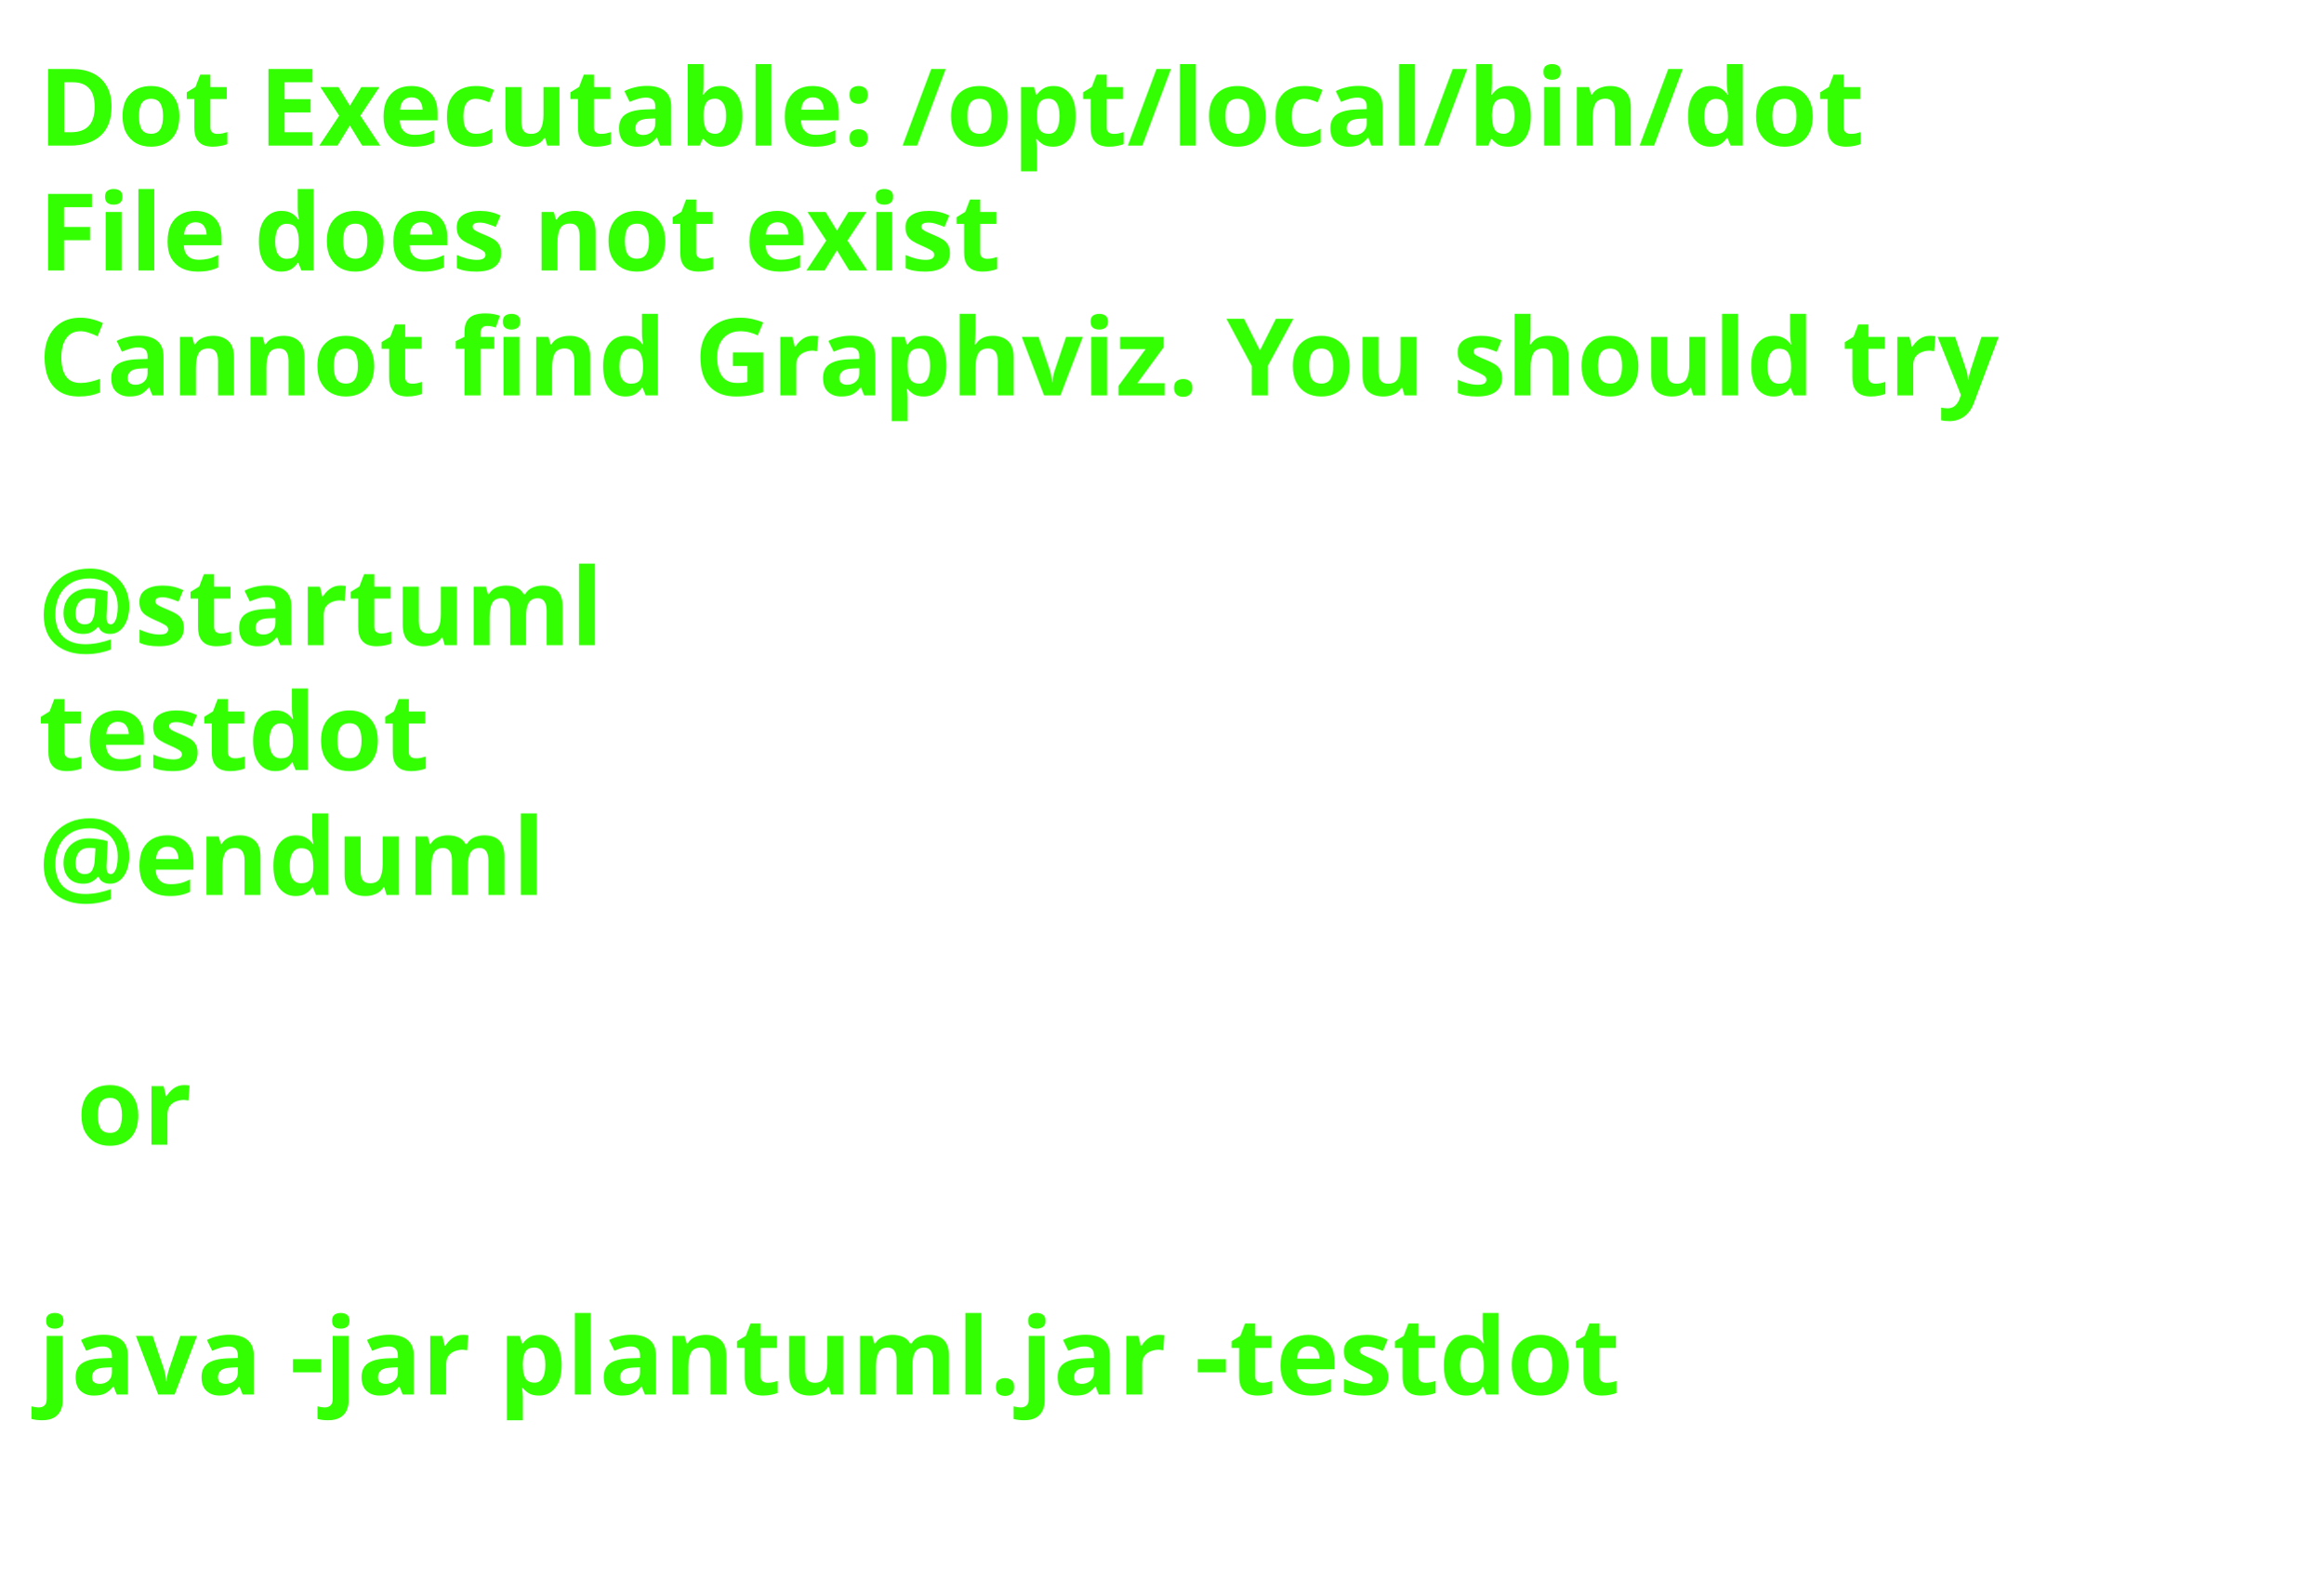
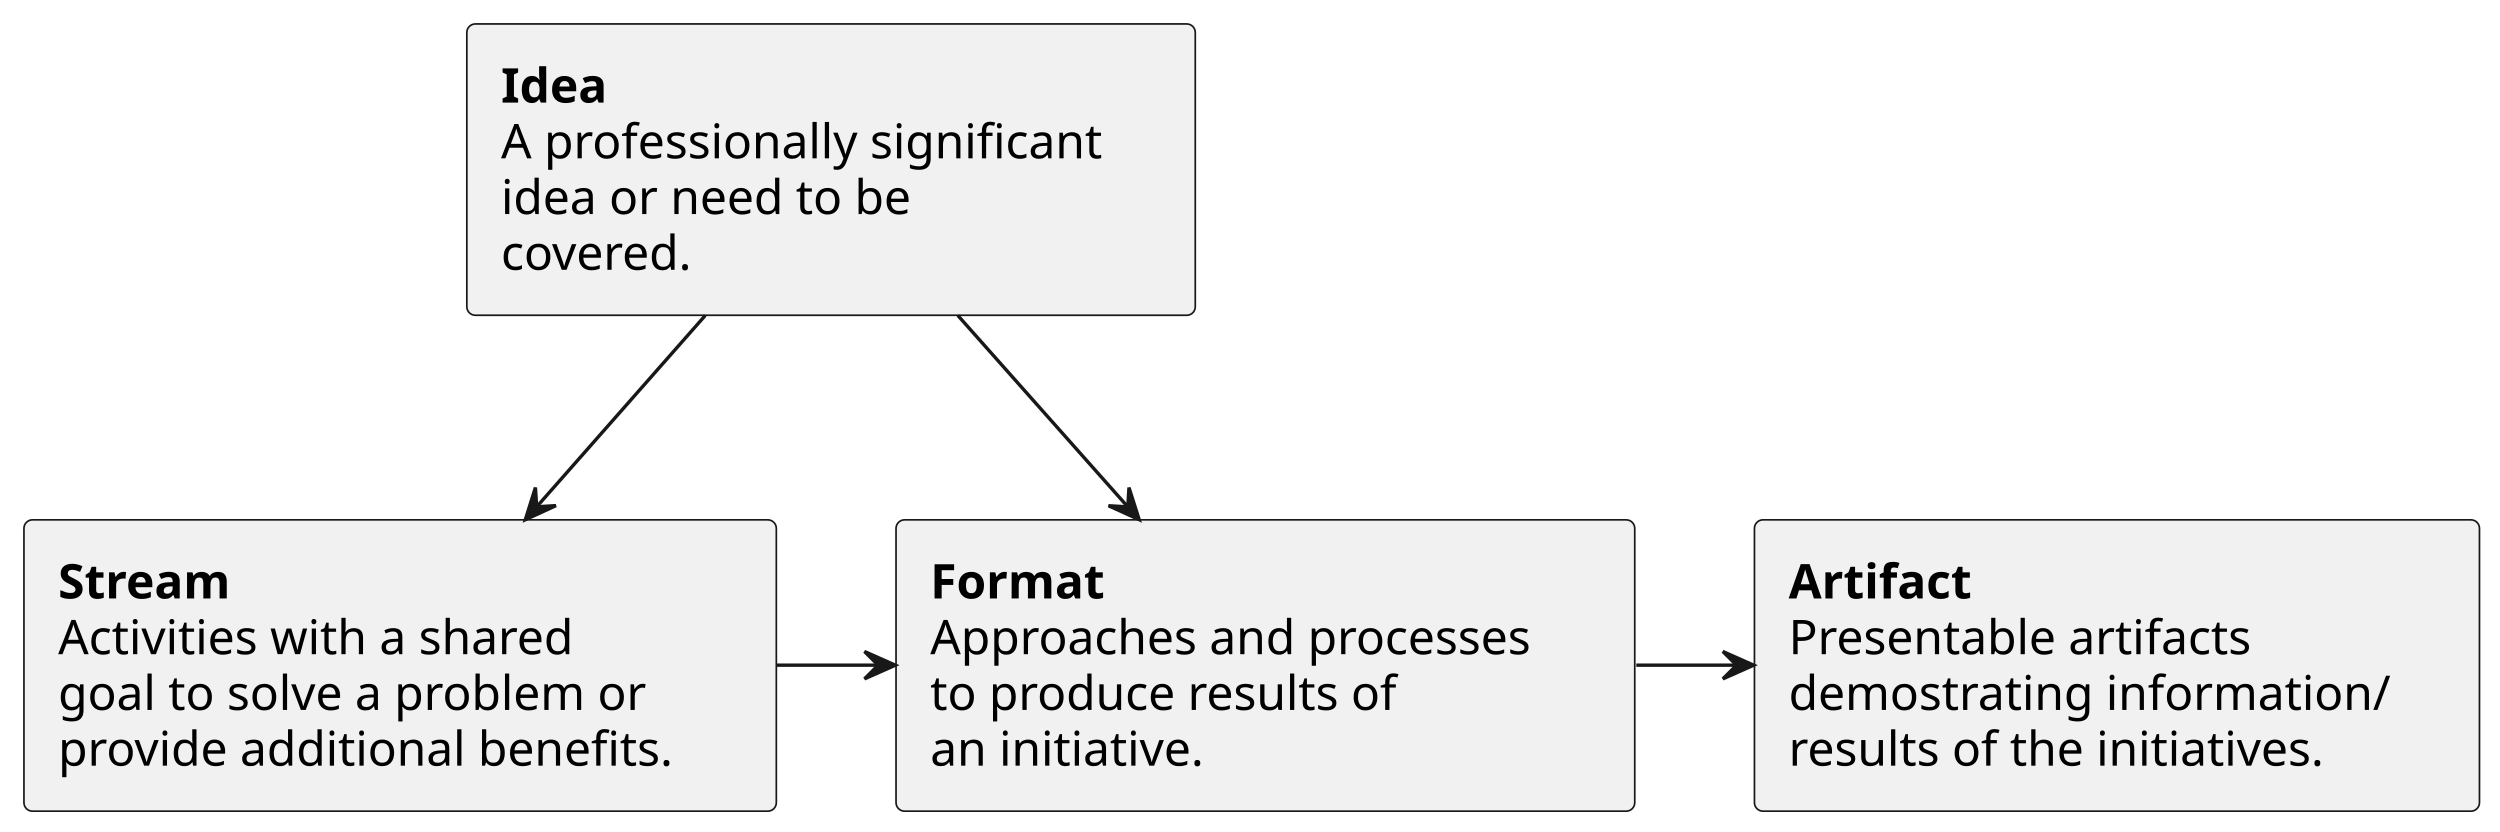
- <svg xmlns="http://www.w3.org/2000/svg" contentStyleType="text/css" height="206px" preserveAspectRatio="none" style="width:303px;height:206px;background:#FFFFFF;" version="1.1" viewBox="0 0 303 206" width="303px" zoomAndPan="magnify">
+ <svg xmlns="http://www.w3.org/2000/svg" contentStyleType="text/css" height="243px" preserveAspectRatio="none" style="width:731px;height:243px;background:#FFFFFF;" version="1.1" viewBox="0 0 731 243" width="731px" zoomAndPan="magnify">
  <defs />
  <g>
-     <text fill="#33FF02" font-family="sans-serif" font-size="14" font-weight="bold" lengthAdjust="spacing" textLength="261" x="5" y="19">Dot Executable: /opt/local/bin/dot</text>
-     <text fill="#33FF02" font-family="sans-serif" font-size="14" font-weight="bold" lengthAdjust="spacing" textLength="145" x="5" y="35.297">File does not exist</text>
-     <text fill="#33FF02" font-family="sans-serif" font-size="14" font-weight="bold" lengthAdjust="spacing" textLength="291" x="5" y="51.594">Cannot find Graphviz. You should try</text>
-     <text fill="#33FF02" font-family="sans-serif" font-size="14" font-weight="bold" lengthAdjust="spacing" textLength="5" x="5" y="67.891"> </text>
-     <text fill="#33FF02" font-family="sans-serif" font-size="14" font-weight="bold" lengthAdjust="spacing" textLength="79" x="5" y="84.188">@startuml</text>
-     <text fill="#33FF02" font-family="sans-serif" font-size="14" font-weight="bold" lengthAdjust="spacing" textLength="57" x="5" y="100.484">testdot</text>
-     <text fill="#33FF02" font-family="sans-serif" font-size="14" font-weight="bold" lengthAdjust="spacing" textLength="72" x="5" y="116.781">@enduml</text>
-     <text fill="#33FF02" font-family="sans-serif" font-size="14" font-weight="bold" lengthAdjust="spacing" textLength="5" x="5" y="133.078"> </text>
-     <text fill="#33FF02" font-family="sans-serif" font-size="14" font-weight="bold" lengthAdjust="spacing" textLength="17" x="10" y="149.375">or</text>
-     <text fill="#33FF02" font-family="sans-serif" font-size="14" font-weight="bold" lengthAdjust="spacing" textLength="5" x="5" y="165.672"> </text>
-     <text fill="#33FF02" font-family="sans-serif" font-size="14" font-weight="bold" lengthAdjust="spacing" textLength="227" x="5" y="181.969">java -jar plantuml.jar -testdot</text>
-     <text fill="#33FF02" font-family="sans-serif" font-size="14" font-weight="bold" lengthAdjust="spacing" textLength="5" x="5" y="198.266"> </text>
+     <g id="elem_idea">
+       <rect fill="#F1F1F1" height="85.188" rx="2.5" ry="2.5" style="stroke:#181818;stroke-width:0.5;" width="213" x="136.5" y="7" />
+       <text fill="#000000" font-family="sans-serif" font-size="14" font-weight="bold" lengthAdjust="spacing" textLength="34" x="146.5" y="29.995">Idea</text>
+       <text fill="#000000" font-family="sans-serif" font-size="14" lengthAdjust="spacing" textLength="193" x="146.5" y="46.292">A professionally significant</text>
+       <text fill="#000000" font-family="sans-serif" font-size="14" lengthAdjust="spacing" textLength="132" x="146.5" y="62.589">idea or need to be</text>
+       <text fill="#000000" font-family="sans-serif" font-size="14" lengthAdjust="spacing" textLength="63" x="146.5" y="78.886">covered.</text>
+     </g>
+     <g id="elem_stream">
+       <rect fill="#F1F1F1" height="85.188" rx="2.5" ry="2.5" style="stroke:#181818;stroke-width:0.5;" width="220" x="7" y="152" />
+       <text fill="#000000" font-family="sans-serif" font-size="14" font-weight="bold" lengthAdjust="spacing" textLength="59" x="17" y="174.995">Stream</text>
+       <text fill="#000000" font-family="sans-serif" font-size="14" lengthAdjust="spacing" textLength="167" x="17" y="191.292">Activities with a shared</text>
+       <text fill="#000000" font-family="sans-serif" font-size="14" lengthAdjust="spacing" textLength="188" x="17" y="207.589">goal to solve a problem or</text>
+       <text fill="#000000" font-family="sans-serif" font-size="14" lengthAdjust="spacing" textLength="200" x="17" y="223.886">provide additional benefits.</text>
+     </g>
+     <g id="elem_format">
+       <rect fill="#F1F1F1" height="85.188" rx="2.5" ry="2.5" style="stroke:#181818;stroke-width:0.5;" width="216" x="262" y="152" />
+       <text fill="#000000" font-family="sans-serif" font-size="14" font-weight="bold" lengthAdjust="spacing" textLength="59" x="272" y="174.995">Format</text>
+       <text fill="#000000" font-family="sans-serif" font-size="14" lengthAdjust="spacing" textLength="192" x="272" y="191.292">Approaches and processes</text>
+       <text fill="#000000" font-family="sans-serif" font-size="14" lengthAdjust="spacing" textLength="150" x="272" y="207.589">to produce results of</text>
+       <text fill="#000000" font-family="sans-serif" font-size="14" lengthAdjust="spacing" textLength="90" x="272" y="223.886">an initiative.</text>
+     </g>
+     <g id="elem_artifact">
+       <rect fill="#F1F1F1" height="85.188" rx="2.5" ry="2.5" style="stroke:#181818;stroke-width:0.5;" width="212" x="513" y="152" />
+       <text fill="#000000" font-family="sans-serif" font-size="14" font-weight="bold" lengthAdjust="spacing" textLength="65" x="523" y="174.995">Artifact</text>
+       <text fill="#000000" font-family="sans-serif" font-size="14" lengthAdjust="spacing" textLength="152" x="523" y="191.292">Presentable artifacts</text>
+       <text fill="#000000" font-family="sans-serif" font-size="14" lengthAdjust="spacing" textLength="192" x="523" y="207.589">demostrating information/</text>
+       <text fill="#000000" font-family="sans-serif" font-size="14" lengthAdjust="spacing" textLength="176" x="523" y="223.886">results of the initiatives.</text>
+     </g>
+     <g id="link_idea_format">
+       <path codeLine="26" d="M280.075,92.246 C295.594,109.72 313.676,130.08 329.539,147.942 " fill="none" id="idea-to-format" style="stroke:#181818;stroke-width:1.0;" />
+       <polygon fill="#181818" points="333.098,151.949,330.112,142.564,329.778,148.211,324.131,147.876,333.098,151.949" style="stroke:#181818;stroke-width:1.0;" />
+     </g>
+     <g id="link_stream_format">
+       <path codeLine="27" d="M227.193,194.5 C237.011,194.5 246.828,194.5 256.645,194.5 " fill="none" id="stream-to-format" style="stroke:#181818;stroke-width:1.0;" />
+       <polygon fill="#181818" points="261.779,194.5,252.779,190.5,256.779,194.5,252.779,198.5,261.779,194.5" style="stroke:#181818;stroke-width:1.0;" />
+     </g>
+     <g id="link_format_artifact">
+       <path codeLine="28" d="M478.451,194.5 C488.191,194.5 497.931,194.5 507.671,194.5 " fill="none" id="format-to-artifact" style="stroke:#181818;stroke-width:1.0;" />
+       <polygon fill="#181818" points="512.765,194.5,503.765,190.5,507.765,194.5,503.765,198.5,512.765,194.5" style="stroke:#181818;stroke-width:1.0;" />
+     </g>
+     <g id="link_idea_stream">
+       <path codeLine="29" d="M206.217,92.246 C190.82,109.72 172.88,130.08 157.142,147.942 " fill="none" id="idea-to-stream" style="stroke:#181818;stroke-width:1.0;" />
+       <polygon fill="#181818" points="153.611,151.949,162.562,147.841,156.917,148.198,156.56,142.552,153.611,151.949" style="stroke:#181818;stroke-width:1.0;" />
+     </g>
  </g>
</svg>
